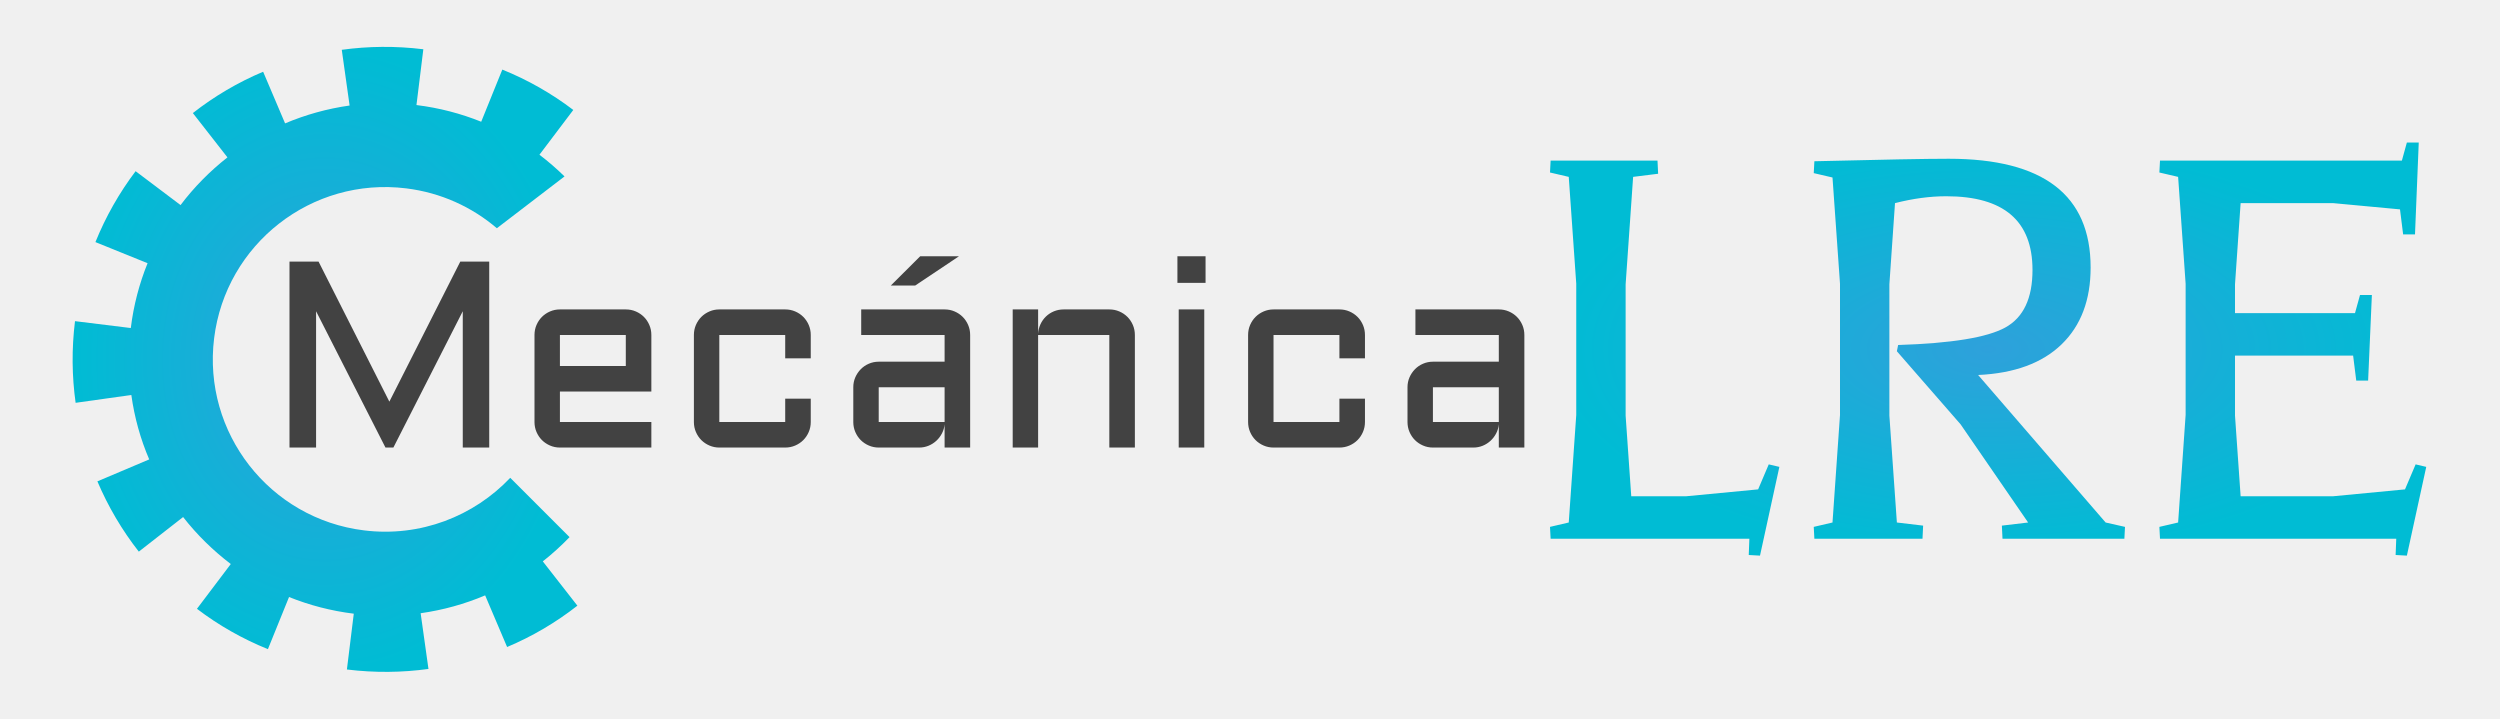
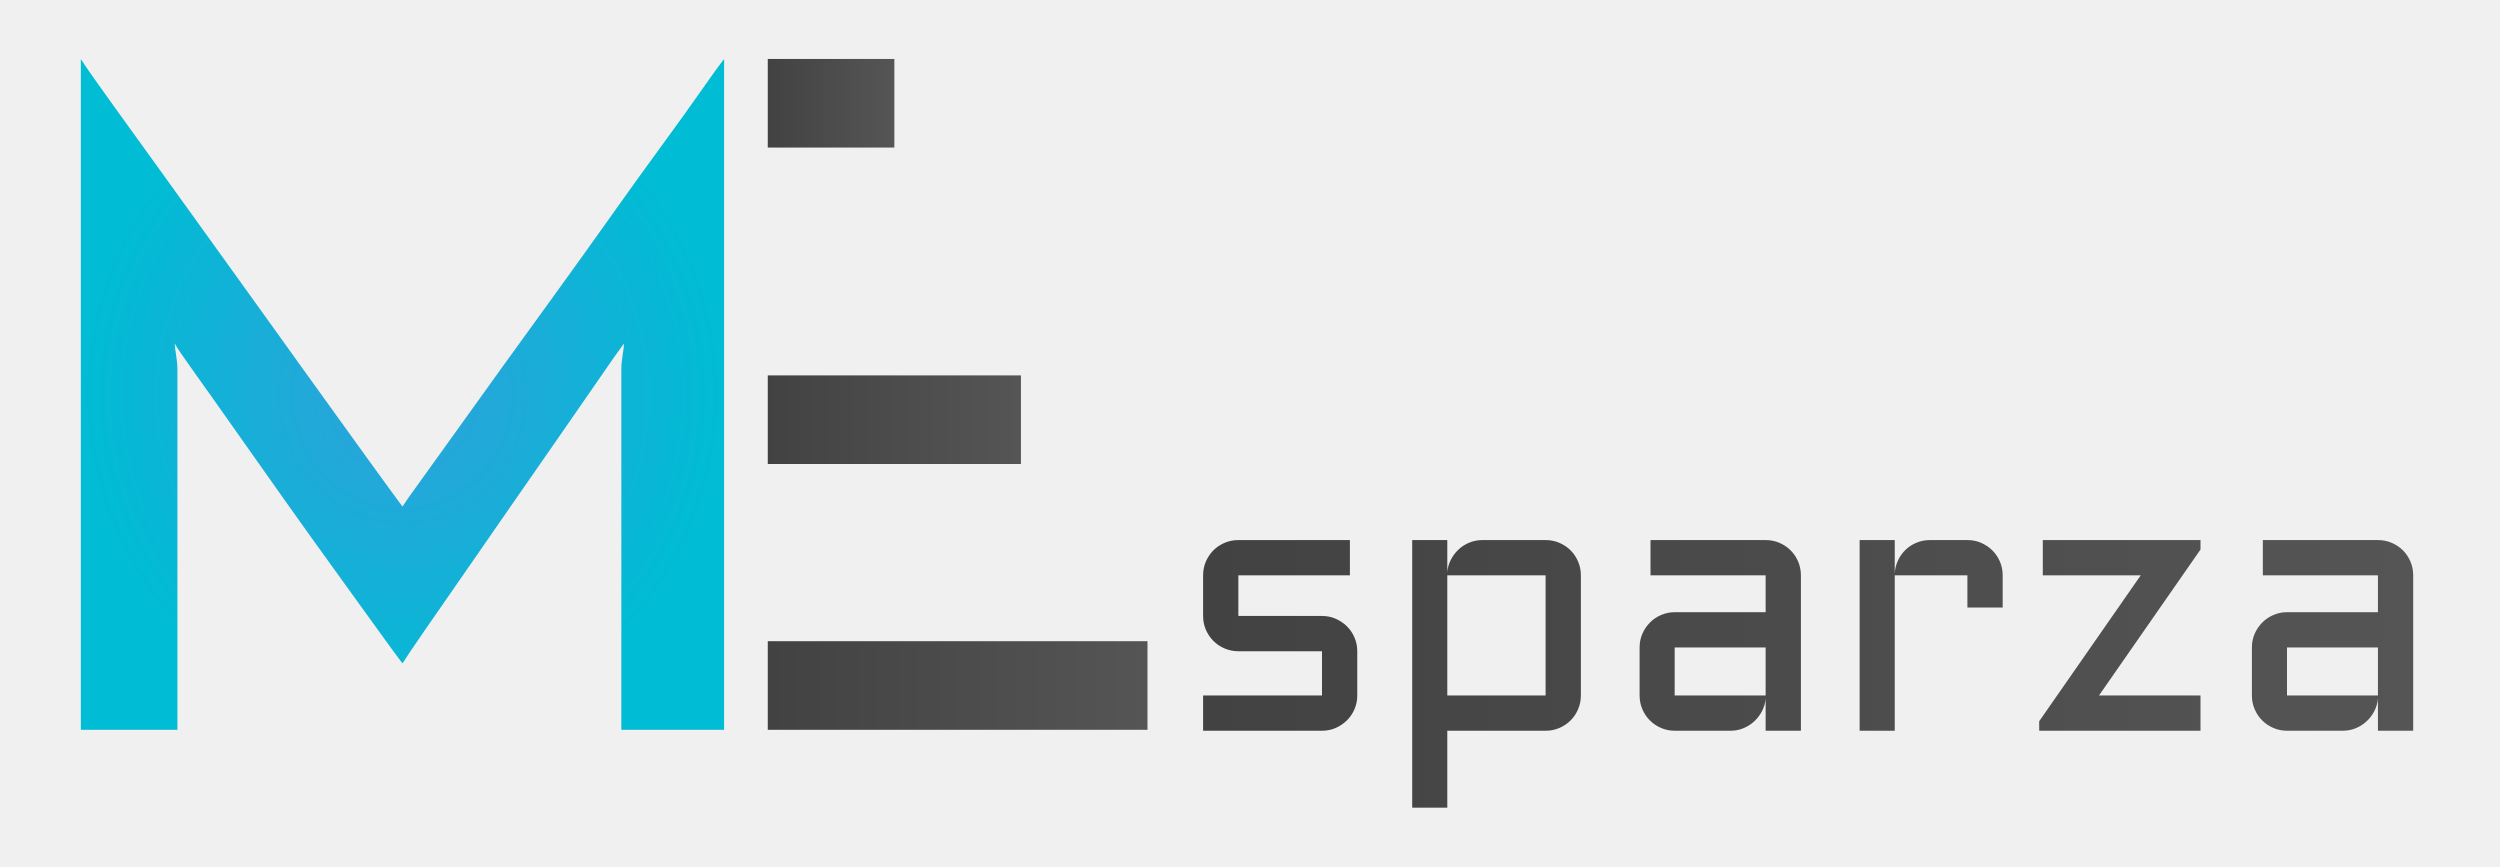
- <svg xmlns="http://www.w3.org/2000/svg" style="isolation:isolate" width="800" height="230">
-   <radialGradient id="_rgradient_3" fx="50%" fy="50%" cx="50%" cy="50%" r="50%">
-     <stop offset="0%" style="stop-color:rgb(46,161,219)" />
-     <stop offset="100%" style="stop-color:rgb(0,188,212)" />
-   </radialGradient>
-   <path d=" M 502 167.2 L 504.4 132.8 L 504.4 90.8 L 502 56.6 L 496 55.2 L 496.2 51.4 L 530.4 51.4 L 530.6 55.6 L 522.6 56.6 L 520.2 91 L 520.2 133 L 522 158.8 L 539.6 158.8 L 562.6 156.6 L 566 148.6 L 569.4 149.4 L 563.2 177.8 L 559.6 177.6 L 559.8 172.4 L 496.2 172.4 L 496 168.6 L 502 167.2 Z  M 586.4 167.2 L 588.8 132.8 L 588.8 90.8 L 586.4 56.8 L 580.4 55.4 L 580.6 51.6 Q 613 50.8 623.6 50.8 Q 669 50.8 669 85.6 Q 669 101.2 659.7 110.2 Q 650.4 119.2 633 120 L 673.8 167.2 L 680 168.6 L 679.8 172.4 L 640.8 172.4 L 640.6 168.2 L 649 167.2 L 627.4 135.8 L 607 112.4 L 607.4 110.4 Q 633 109.6 641.7 104.8 Q 650.4 100 650.4 86.4 Q 650.4 62.8 622.8 62.8 Q 615 62.8 606.4 65 L 604.6 91 L 604.6 133 L 607 167.2 L 615.4 168.2 L 615.2 172.4 L 580.6 172.4 L 580.4 168.6 L 586.4 167.2 Z  M 768 67 L 746.6 65 L 717 65 L 715.2 91 L 715.2 100.2 L 753.6 100.2 L 755.2 94.4 L 759 94.4 L 757.8 121.8 L 754 121.8 L 753 113.8 L 715.2 113.8 L 715.2 133 L 717 158.8 L 746.6 158.8 L 769.6 156.6 L 773 148.6 L 776.4 149.4 L 770.2 177.8 L 766.6 177.6 L 766.8 172.4 L 691.2 172.4 L 691 168.6 L 697 167.2 L 699.4 132.8 L 699.4 90.8 L 697 56.6 L 691 55.2 L 691.2 51.4 L 768.6 51.4 L 770.2 45.6 L 774 45.6 L 772.8 75 L 769 75 L 768 67 Z " fill-rule="evenodd" fill="url(#_rgradient_3)" stroke="none" />
-   <mask id="_mask_DHrZkbtF2w3PQuj5kYqsswYDUNqMnYxJ">
-     <path d=" M 502 167.2 L 504.4 132.8 L 504.4 90.8 L 502 56.6 L 496 55.2 L 496.2 51.4 L 530.4 51.4 L 530.6 55.6 L 522.6 56.6 L 520.2 91 L 520.2 133 L 522 158.8 L 539.6 158.8 L 562.6 156.6 L 566 148.6 L 569.4 149.4 L 563.2 177.8 L 559.6 177.6 L 559.8 172.4 L 496.2 172.4 L 496 168.6 L 502 167.2 Z  M 586.4 167.2 L 588.8 132.8 L 588.8 90.8 L 586.4 56.8 L 580.4 55.4 L 580.6 51.6 Q 613 50.8 623.6 50.8 Q 669 50.8 669 85.6 Q 669 101.2 659.7 110.2 Q 650.4 119.2 633 120 L 673.8 167.2 L 680 168.6 L 679.8 172.4 L 640.8 172.4 L 640.6 168.2 L 649 167.2 L 627.4 135.8 L 607 112.4 L 607.4 110.4 Q 633 109.6 641.7 104.8 Q 650.4 100 650.4 86.4 Q 650.4 62.8 622.8 62.8 Q 615 62.8 606.4 65 L 604.6 91 L 604.6 133 L 607 167.2 L 615.4 168.2 L 615.2 172.4 L 580.6 172.4 L 580.4 168.6 L 586.4 167.2 Z  M 768 67 L 746.6 65 L 717 65 L 715.2 91 L 715.2 100.2 L 753.6 100.2 L 755.2 94.4 L 759 94.4 L 757.8 121.8 L 754 121.8 L 753 113.8 L 715.2 113.8 L 715.2 133 L 717 158.8 L 746.6 158.8 L 769.6 156.6 L 773 148.6 L 776.4 149.4 L 770.2 177.8 L 766.6 177.6 L 766.8 172.4 L 691.2 172.4 L 691 168.6 L 697 167.2 L 699.4 132.8 L 699.4 90.8 L 697 56.6 L 691 55.2 L 691.2 51.4 L 768.6 51.4 L 770.2 45.6 L 774 45.6 L 772.8 75 L 769 75 L 768 67 Z " fill-rule="evenodd" fill="white" stroke="none" />
-   </mask>
-   <path d=" M 502 167.2 L 504.4 132.8 L 504.4 90.8 L 502 56.6 L 496 55.2 L 496.2 51.4 L 530.4 51.4 L 530.6 55.6 L 522.6 56.6 L 520.2 91 L 520.2 133 L 522 158.8 L 539.6 158.8 L 562.6 156.6 L 566 148.6 L 569.4 149.4 L 563.2 177.8 L 559.6 177.6 L 559.8 172.4 L 496.2 172.4 L 496 168.6 L 502 167.2 Z  M 586.4 167.2 L 588.8 132.8 L 588.8 90.8 L 586.4 56.8 L 580.4 55.4 L 580.6 51.6 Q 613 50.8 623.6 50.8 Q 669 50.8 669 85.6 Q 669 101.2 659.7 110.2 Q 650.4 119.2 633 120 L 673.8 167.2 L 680 168.6 L 679.8 172.4 L 640.8 172.4 L 640.6 168.2 L 649 167.2 L 627.4 135.8 L 607 112.4 L 607.4 110.4 Q 633 109.6 641.7 104.8 Q 650.4 100 650.4 86.4 Q 650.4 62.8 622.8 62.8 Q 615 62.8 606.4 65 L 604.6 91 L 604.6 133 L 607 167.2 L 615.4 168.2 L 615.2 172.4 L 580.6 172.4 L 580.4 168.6 L 586.4 167.2 Z  M 768 67 L 746.6 65 L 717 65 L 715.2 91 L 715.2 100.2 L 753.6 100.2 L 755.2 94.4 L 759 94.4 L 757.8 121.8 L 754 121.8 L 753 113.8 L 715.2 113.8 L 715.2 133 L 717 158.8 L 746.6 158.8 L 769.6 156.6 L 773 148.6 L 776.4 149.4 L 770.2 177.8 L 766.6 177.6 L 766.8 172.4 L 691.2 172.4 L 691 168.6 L 697 167.2 L 699.4 132.8 L 699.4 90.8 L 697 56.6 L 691 55.2 L 691.2 51.4 L 768.6 51.4 L 770.2 45.6 L 774 45.6 L 772.8 75 L 769 75 L 768 67 Z " fill-rule="evenodd" fill="none" stroke="none" stroke-width="0" mask="url(#_mask_DHrZkbtF2w3PQuj5kYqsswYDUNqMnYxJ)" />
-   <path d=" M 123.35 143.218 L 101.145 99.598 L 101.145 143.218 L 92.637 143.218 L 92.637 83.702 L 101.934 83.702 L 124.595 128.526 L 147.297 83.702 L 156.553 83.702 L 156.553 143.218 L 148.086 143.218 L 148.086 99.598 L 125.881 143.218 L 123.35 143.218 Z  M 208.433 125.289 L 179.172 125.289 L 179.172 135.042 L 208.433 135.042 L 208.433 143.218 L 179.172 143.218 Q 177.512 143.218 176.018 142.575 Q 174.524 141.932 173.424 140.832 Q 172.324 139.732 171.681 138.238 Q 171.038 136.744 171.038 135.042 L 171.038 107.193 Q 171.038 105.491 171.681 103.997 Q 172.324 102.503 173.424 101.403 Q 174.524 100.303 176.018 99.66 Q 177.512 99.017 179.172 99.017 L 200.256 99.017 Q 201.958 99.017 203.452 99.66 Q 204.946 100.303 206.046 101.403 Q 207.146 102.503 207.789 103.997 Q 208.433 105.491 208.433 107.193 L 208.433 125.289 Z  M 179.172 107.193 L 179.172 117.112 L 200.256 117.112 L 200.256 107.193 L 179.172 107.193 Z  M 230.181 107.193 L 230.181 135.042 L 251.265 135.042 L 251.265 127.571 L 259.441 127.571 L 259.441 135.042 Q 259.441 136.744 258.798 138.238 Q 258.154 139.732 257.054 140.832 Q 255.955 141.932 254.46 142.575 Q 252.966 143.218 251.265 143.218 L 230.181 143.218 Q 228.521 143.218 227.026 142.575 Q 225.532 141.932 224.432 140.832 Q 223.333 139.732 222.689 138.238 Q 222.046 136.744 222.046 135.042 L 222.046 107.193 Q 222.046 105.491 222.689 103.997 Q 223.333 102.503 224.432 101.403 Q 225.532 100.303 227.026 99.66 Q 228.521 99.017 230.181 99.017 L 251.265 99.017 Q 252.966 99.017 254.46 99.66 Q 255.955 100.303 257.054 101.403 Q 258.154 102.503 258.798 103.997 Q 259.441 105.491 259.441 107.193 L 259.441 114.664 L 251.265 114.664 L 251.265 107.193 L 230.181 107.193 Z  M 273.054 123.919 Q 273.054 122.217 273.698 120.744 Q 274.341 119.271 275.441 118.15 Q 276.541 117.029 278.035 116.386 Q 279.529 115.743 281.189 115.743 L 302.273 115.743 L 302.273 107.193 L 275.586 107.193 L 275.586 99.017 L 302.273 99.017 Q 303.975 99.017 305.469 99.66 Q 306.963 100.303 308.063 101.403 Q 309.163 102.503 309.806 103.997 Q 310.449 105.491 310.449 107.193 L 310.449 143.218 L 302.273 143.218 L 302.273 135.748 Q 302.148 137.283 301.443 138.653 Q 300.737 140.022 299.637 141.039 Q 298.538 142.056 297.126 142.637 Q 295.715 143.218 294.138 143.218 L 281.189 143.218 Q 279.529 143.218 278.035 142.575 Q 276.541 141.932 275.441 140.832 Q 274.341 139.732 273.698 138.238 Q 273.054 136.744 273.054 135.042 L 273.054 123.919 Z  M 281.189 135.042 L 302.273 135.042 L 302.273 123.919 L 281.189 123.919 L 281.189 135.042 Z  M 294.47 82 L 306.88 82 L 292.852 91.38 L 285.049 91.38 L 294.47 82 Z  M 363.159 143.218 L 354.983 143.218 L 354.983 107.193 L 332.197 107.193 L 332.197 143.218 L 324.062 143.218 L 324.062 99.017 L 332.197 99.017 L 332.197 106.819 Q 332.28 105.201 332.944 103.769 Q 333.608 102.337 334.708 101.279 Q 335.808 100.22 337.261 99.618 Q 338.713 99.017 340.374 99.017 L 354.983 99.017 Q 356.685 99.017 358.179 99.66 Q 359.673 100.303 360.773 101.403 Q 361.873 102.503 362.516 103.997 Q 363.159 105.491 363.159 107.193 L 363.159 143.218 Z  M 385.364 99.017 L 385.364 143.218 L 377.188 143.218 L 377.188 99.017 L 385.364 99.017 Z  M 376.772 82 L 385.779 82 L 385.779 90.508 L 376.772 90.508 L 376.772 82 Z  M 407.527 107.193 L 407.527 135.042 L 428.611 135.042 L 428.611 127.571 L 436.787 127.571 L 436.787 135.042 Q 436.787 136.744 436.144 138.238 Q 435.5 139.732 434.401 140.832 Q 433.301 141.932 431.807 142.575 Q 430.312 143.218 428.611 143.218 L 407.527 143.218 Q 405.867 143.218 404.373 142.575 Q 402.878 141.932 401.779 140.832 Q 400.679 139.732 400.035 138.238 Q 399.392 136.744 399.392 135.042 L 399.392 107.193 Q 399.392 105.491 400.035 103.997 Q 400.679 102.503 401.779 101.403 Q 402.878 100.303 404.373 99.66 Q 405.867 99.017 407.527 99.017 L 428.611 99.017 Q 430.312 99.017 431.807 99.66 Q 433.301 100.303 434.401 101.403 Q 435.5 102.503 436.144 103.997 Q 436.787 105.491 436.787 107.193 L 436.787 114.664 L 428.611 114.664 L 428.611 107.193 L 407.527 107.193 Z  M 450.4 123.919 Q 450.4 122.217 451.044 120.744 Q 451.687 119.271 452.787 118.15 Q 453.887 117.029 455.381 116.386 Q 456.875 115.743 458.535 115.743 L 479.619 115.743 L 479.619 107.193 L 452.932 107.193 L 452.932 99.017 L 479.619 99.017 Q 481.321 99.017 482.815 99.66 Q 484.309 100.303 485.409 101.403 Q 486.509 102.503 487.152 103.997 Q 487.795 105.491 487.795 107.193 L 487.795 143.218 L 479.619 143.218 L 479.619 135.748 Q 479.495 137.283 478.789 138.653 Q 478.083 140.022 476.984 141.039 Q 475.884 142.056 474.473 142.637 Q 473.062 143.218 471.484 143.218 L 458.535 143.218 Q 456.875 143.218 455.381 142.575 Q 453.887 141.932 452.787 140.832 Q 451.687 139.732 451.044 138.238 Q 450.4 136.744 450.4 135.042 L 450.4 123.919 Z  M 458.535 135.042 L 479.619 135.042 L 479.619 123.919 L 458.535 123.919 L 458.535 135.042 Z " fill-rule="evenodd" fill="rgb(66,66,66)" stroke="none" />
-   <mask id="_mask_UF8resUWLTjIns2ubrOjOw7KqRKOvGDr">
-     <path d=" M 123.35 143.218 L 101.145 99.598 L 101.145 143.218 L 92.637 143.218 L 92.637 83.702 L 101.934 83.702 L 124.595 128.526 L 147.297 83.702 L 156.553 83.702 L 156.553 143.218 L 148.086 143.218 L 148.086 99.598 L 125.881 143.218 L 123.35 143.218 Z  M 208.433 125.289 L 179.172 125.289 L 179.172 135.042 L 208.433 135.042 L 208.433 143.218 L 179.172 143.218 Q 177.512 143.218 176.018 142.575 Q 174.524 141.932 173.424 140.832 Q 172.324 139.732 171.681 138.238 Q 171.038 136.744 171.038 135.042 L 171.038 107.193 Q 171.038 105.491 171.681 103.997 Q 172.324 102.503 173.424 101.403 Q 174.524 100.303 176.018 99.66 Q 177.512 99.017 179.172 99.017 L 200.256 99.017 Q 201.958 99.017 203.452 99.66 Q 204.946 100.303 206.046 101.403 Q 207.146 102.503 207.789 103.997 Q 208.433 105.491 208.433 107.193 L 208.433 125.289 Z  M 179.172 107.193 L 179.172 117.112 L 200.256 117.112 L 200.256 107.193 L 179.172 107.193 Z  M 230.181 107.193 L 230.181 135.042 L 251.265 135.042 L 251.265 127.571 L 259.441 127.571 L 259.441 135.042 Q 259.441 136.744 258.798 138.238 Q 258.154 139.732 257.054 140.832 Q 255.955 141.932 254.46 142.575 Q 252.966 143.218 251.265 143.218 L 230.181 143.218 Q 228.521 143.218 227.026 142.575 Q 225.532 141.932 224.432 140.832 Q 223.333 139.732 222.689 138.238 Q 222.046 136.744 222.046 135.042 L 222.046 107.193 Q 222.046 105.491 222.689 103.997 Q 223.333 102.503 224.432 101.403 Q 225.532 100.303 227.026 99.66 Q 228.521 99.017 230.181 99.017 L 251.265 99.017 Q 252.966 99.017 254.46 99.66 Q 255.955 100.303 257.054 101.403 Q 258.154 102.503 258.798 103.997 Q 259.441 105.491 259.441 107.193 L 259.441 114.664 L 251.265 114.664 L 251.265 107.193 L 230.181 107.193 Z  M 273.054 123.919 Q 273.054 122.217 273.698 120.744 Q 274.341 119.271 275.441 118.15 Q 276.541 117.029 278.035 116.386 Q 279.529 115.743 281.189 115.743 L 302.273 115.743 L 302.273 107.193 L 275.586 107.193 L 275.586 99.017 L 302.273 99.017 Q 303.975 99.017 305.469 99.66 Q 306.963 100.303 308.063 101.403 Q 309.163 102.503 309.806 103.997 Q 310.449 105.491 310.449 107.193 L 310.449 143.218 L 302.273 143.218 L 302.273 135.748 Q 302.148 137.283 301.443 138.653 Q 300.737 140.022 299.637 141.039 Q 298.538 142.056 297.126 142.637 Q 295.715 143.218 294.138 143.218 L 281.189 143.218 Q 279.529 143.218 278.035 142.575 Q 276.541 141.932 275.441 140.832 Q 274.341 139.732 273.698 138.238 Q 273.054 136.744 273.054 135.042 L 273.054 123.919 Z  M 281.189 135.042 L 302.273 135.042 L 302.273 123.919 L 281.189 123.919 L 281.189 135.042 Z  M 294.47 82 L 306.88 82 L 292.852 91.38 L 285.049 91.38 L 294.47 82 Z  M 363.159 143.218 L 354.983 143.218 L 354.983 107.193 L 332.197 107.193 L 332.197 143.218 L 324.062 143.218 L 324.062 99.017 L 332.197 99.017 L 332.197 106.819 Q 332.28 105.201 332.944 103.769 Q 333.608 102.337 334.708 101.279 Q 335.808 100.22 337.261 99.618 Q 338.713 99.017 340.374 99.017 L 354.983 99.017 Q 356.685 99.017 358.179 99.66 Q 359.673 100.303 360.773 101.403 Q 361.873 102.503 362.516 103.997 Q 363.159 105.491 363.159 107.193 L 363.159 143.218 Z  M 385.364 99.017 L 385.364 143.218 L 377.188 143.218 L 377.188 99.017 L 385.364 99.017 Z  M 376.772 82 L 385.779 82 L 385.779 90.508 L 376.772 90.508 L 376.772 82 Z  M 407.527 107.193 L 407.527 135.042 L 428.611 135.042 L 428.611 127.571 L 436.787 127.571 L 436.787 135.042 Q 436.787 136.744 436.144 138.238 Q 435.5 139.732 434.401 140.832 Q 433.301 141.932 431.807 142.575 Q 430.312 143.218 428.611 143.218 L 407.527 143.218 Q 405.867 143.218 404.373 142.575 Q 402.878 141.932 401.779 140.832 Q 400.679 139.732 400.035 138.238 Q 399.392 136.744 399.392 135.042 L 399.392 107.193 Q 399.392 105.491 400.035 103.997 Q 400.679 102.503 401.779 101.403 Q 402.878 100.303 404.373 99.66 Q 405.867 99.017 407.527 99.017 L 428.611 99.017 Q 430.312 99.017 431.807 99.66 Q 433.301 100.303 434.401 101.403 Q 435.5 102.503 436.144 103.997 Q 436.787 105.491 436.787 107.193 L 436.787 114.664 L 428.611 114.664 L 428.611 107.193 L 407.527 107.193 Z  M 450.4 123.919 Q 450.4 122.217 451.044 120.744 Q 451.687 119.271 452.787 118.15 Q 453.887 117.029 455.381 116.386 Q 456.875 115.743 458.535 115.743 L 479.619 115.743 L 479.619 107.193 L 452.932 107.193 L 452.932 99.017 L 479.619 99.017 Q 481.321 99.017 482.815 99.66 Q 484.309 100.303 485.409 101.403 Q 486.509 102.503 487.152 103.997 Q 487.795 105.491 487.795 107.193 L 487.795 143.218 L 479.619 143.218 L 479.619 135.748 Q 479.495 137.283 478.789 138.653 Q 478.083 140.022 476.984 141.039 Q 475.884 142.056 474.473 142.637 Q 473.062 143.218 471.484 143.218 L 458.535 143.218 Q 456.875 143.218 455.381 142.575 Q 453.887 141.932 452.787 140.832 Q 451.687 139.732 451.044 138.238 Q 450.4 136.744 450.4 135.042 L 450.4 123.919 Z  M 458.535 135.042 L 479.619 135.042 L 479.619 123.919 L 458.535 123.919 L 458.535 135.042 Z " fill-rule="evenodd" fill="white" stroke="none" />
-   </mask>
-   <path d=" M 123.35 143.218 L 101.145 99.598 L 101.145 143.218 L 92.637 143.218 L 92.637 83.702 L 101.934 83.702 L 124.595 128.526 L 147.297 83.702 L 156.553 83.702 L 156.553 143.218 L 148.086 143.218 L 148.086 99.598 L 125.881 143.218 L 123.35 143.218 Z  M 208.433 125.289 L 179.172 125.289 L 179.172 135.042 L 208.433 135.042 L 208.433 143.218 L 179.172 143.218 Q 177.512 143.218 176.018 142.575 Q 174.524 141.932 173.424 140.832 Q 172.324 139.732 171.681 138.238 Q 171.038 136.744 171.038 135.042 L 171.038 107.193 Q 171.038 105.491 171.681 103.997 Q 172.324 102.503 173.424 101.403 Q 174.524 100.303 176.018 99.66 Q 177.512 99.017 179.172 99.017 L 200.256 99.017 Q 201.958 99.017 203.452 99.66 Q 204.946 100.303 206.046 101.403 Q 207.146 102.503 207.789 103.997 Q 208.433 105.491 208.433 107.193 L 208.433 125.289 Z  M 179.172 107.193 L 179.172 117.112 L 200.256 117.112 L 200.256 107.193 L 179.172 107.193 Z  M 230.181 107.193 L 230.181 135.042 L 251.265 135.042 L 251.265 127.571 L 259.441 127.571 L 259.441 135.042 Q 259.441 136.744 258.798 138.238 Q 258.154 139.732 257.054 140.832 Q 255.955 141.932 254.46 142.575 Q 252.966 143.218 251.265 143.218 L 230.181 143.218 Q 228.521 143.218 227.026 142.575 Q 225.532 141.932 224.432 140.832 Q 223.333 139.732 222.689 138.238 Q 222.046 136.744 222.046 135.042 L 222.046 107.193 Q 222.046 105.491 222.689 103.997 Q 223.333 102.503 224.432 101.403 Q 225.532 100.303 227.026 99.66 Q 228.521 99.017 230.181 99.017 L 251.265 99.017 Q 252.966 99.017 254.46 99.66 Q 255.955 100.303 257.054 101.403 Q 258.154 102.503 258.798 103.997 Q 259.441 105.491 259.441 107.193 L 259.441 114.664 L 251.265 114.664 L 251.265 107.193 L 230.181 107.193 Z  M 273.054 123.919 Q 273.054 122.217 273.698 120.744 Q 274.341 119.271 275.441 118.15 Q 276.541 117.029 278.035 116.386 Q 279.529 115.743 281.189 115.743 L 302.273 115.743 L 302.273 107.193 L 275.586 107.193 L 275.586 99.017 L 302.273 99.017 Q 303.975 99.017 305.469 99.66 Q 306.963 100.303 308.063 101.403 Q 309.163 102.503 309.806 103.997 Q 310.449 105.491 310.449 107.193 L 310.449 143.218 L 302.273 143.218 L 302.273 135.748 Q 302.148 137.283 301.443 138.653 Q 300.737 140.022 299.637 141.039 Q 298.538 142.056 297.126 142.637 Q 295.715 143.218 294.138 143.218 L 281.189 143.218 Q 279.529 143.218 278.035 142.575 Q 276.541 141.932 275.441 140.832 Q 274.341 139.732 273.698 138.238 Q 273.054 136.744 273.054 135.042 L 273.054 123.919 Z  M 281.189 135.042 L 302.273 135.042 L 302.273 123.919 L 281.189 123.919 L 281.189 135.042 Z  M 294.47 82 L 306.88 82 L 292.852 91.38 L 285.049 91.38 L 294.47 82 Z  M 363.159 143.218 L 354.983 143.218 L 354.983 107.193 L 332.197 107.193 L 332.197 143.218 L 324.062 143.218 L 324.062 99.017 L 332.197 99.017 L 332.197 106.819 Q 332.28 105.201 332.944 103.769 Q 333.608 102.337 334.708 101.279 Q 335.808 100.22 337.261 99.618 Q 338.713 99.017 340.374 99.017 L 354.983 99.017 Q 356.685 99.017 358.179 99.66 Q 359.673 100.303 360.773 101.403 Q 361.873 102.503 362.516 103.997 Q 363.159 105.491 363.159 107.193 L 363.159 143.218 Z  M 385.364 99.017 L 385.364 143.218 L 377.188 143.218 L 377.188 99.017 L 385.364 99.017 Z  M 376.772 82 L 385.779 82 L 385.779 90.508 L 376.772 90.508 L 376.772 82 Z  M 407.527 107.193 L 407.527 135.042 L 428.611 135.042 L 428.611 127.571 L 436.787 127.571 L 436.787 135.042 Q 436.787 136.744 436.144 138.238 Q 435.5 139.732 434.401 140.832 Q 433.301 141.932 431.807 142.575 Q 430.312 143.218 428.611 143.218 L 407.527 143.218 Q 405.867 143.218 404.373 142.575 Q 402.878 141.932 401.779 140.832 Q 400.679 139.732 400.035 138.238 Q 399.392 136.744 399.392 135.042 L 399.392 107.193 Q 399.392 105.491 400.035 103.997 Q 400.679 102.503 401.779 101.403 Q 402.878 100.303 404.373 99.66 Q 405.867 99.017 407.527 99.017 L 428.611 99.017 Q 430.312 99.017 431.807 99.66 Q 433.301 100.303 434.401 101.403 Q 435.5 102.503 436.144 103.997 Q 436.787 105.491 436.787 107.193 L 436.787 114.664 L 428.611 114.664 L 428.611 107.193 L 407.527 107.193 Z  M 450.4 123.919 Q 450.4 122.217 451.044 120.744 Q 451.687 119.271 452.787 118.15 Q 453.887 117.029 455.381 116.386 Q 456.875 115.743 458.535 115.743 L 479.619 115.743 L 479.619 107.193 L 452.932 107.193 L 452.932 99.017 L 479.619 99.017 Q 481.321 99.017 482.815 99.66 Q 484.309 100.303 485.409 101.403 Q 486.509 102.503 487.152 103.997 Q 487.795 105.491 487.795 107.193 L 487.795 143.218 L 479.619 143.218 L 479.619 135.748 Q 479.495 137.283 478.789 138.653 Q 478.083 140.022 476.984 141.039 Q 475.884 142.056 474.473 142.637 Q 473.062 143.218 471.484 143.218 L 458.535 143.218 Q 456.875 143.218 455.381 142.575 Q 453.887 141.932 452.787 140.832 Q 451.687 139.732 451.044 138.238 Q 450.4 136.744 450.4 135.042 L 450.4 123.919 Z  M 458.535 135.042 L 479.619 135.042 L 479.619 123.919 L 458.535 123.919 L 458.535 135.042 Z " fill-rule="evenodd" fill="none" stroke="none" stroke-width="0" mask="url(#_mask_UF8resUWLTjIns2ubrOjOw7KqRKOvGDr)" />
-   <g style="isolation:isolate">
-     <radialGradient id="_rgradient_4" fx="50%" fy="50%" cx="50%" cy="50%" r="50%">
-       <stop offset="0%" style="stop-color:rgb(46,161,219)" />
-       <stop offset="100%" style="stop-color:rgb(0,188,212)" />
-     </radialGradient>
-     <path d=" M 116.494 169.724 C 86.26 166.007 64.794 138.459 68.516 108.252 C 72.237 78.056 99.751 56.553 129.979 60.276 C 141.117 61.647 151.057 66.259 158.995 73.035 L 180.649 56.456 C 178.131 53.987 175.453 51.669 172.622 49.513 L 183.452 35.184 C 176.55 29.927 168.957 25.597 160.743 22.269 L 153.987 38.957 C 147.498 36.343 140.55 34.514 133.266 33.616 L 135.466 15.764 C 126.574 14.669 117.813 14.773 109.368 15.937 L 111.873 33.765 C 104.68 34.786 97.753 36.719 91.227 39.483 L 84.203 22.955 C 76.128 26.358 68.58 30.803 61.713 36.183 L 72.782 50.36 C 67.172 54.767 62.114 59.877 57.777 65.621 L 43.393 54.784 C 38.198 61.662 33.834 69.309 30.536 77.471 L 47.221 84.228 C 44.584 90.743 42.754 97.665 41.855 104.97 L 24 102.77 C 22.904 111.667 23.013 120.395 24.199 128.9 L 42.026 126.395 C 43.023 133.584 44.956 140.508 47.748 147.012 L 31.164 154.032 C 34.595 162.108 39.063 169.688 44.42 176.521 L 58.596 165.455 C 62.998 171.091 68.117 176.122 73.851 180.487 L 63.025 194.816 C 69.924 200.074 77.523 204.404 85.731 207.731 L 92.492 191.045 C 98.982 193.656 105.93 195.485 113.208 196.38 L 111.009 214.236 C 119.904 215.333 128.663 215.226 137.109 214.062 L 134.606 196.235 C 141.797 195.215 148.723 193.282 155.247 190.52 L 162.274 207.043 C 170.345 203.643 177.896 199.198 184.76 193.816 L 173.695 179.64 C 176.724 177.26 179.577 174.658 182.259 171.88 L 163.279 152.899 C 151.651 165.164 134.56 171.954 116.494 169.724 Z " fill="url(#_rgradient_4)" stroke-width="0.133" stroke="rgba(0,0,0,0)" stroke-linejoin="miter" stroke-linecap="butt" />
+ <svg xmlns="http://www.w3.org/2000/svg" style="isolation:isolate" height="260" width="750" viewBox="0 0 750 260">
+   <g id="null">
+     <g id="logosvg">
+       <g id="null">
+         <radialGradient id="_rgradient_1">
+           <stop stop-color="#2ea1db" offset="0" />
+           <stop stop-color="#00bcd4" offset="1" />
+         </radialGradient>
+         <path d="m24.25 218.94v-201.22 0.004q2.392 3.721 9.968 14.22 7.576 10.5 17.544 24.322 9.968 13.823 21.132 29.373 11.164 15.551 20.999 29.241 9.837 13.69 17.147 23.79t9.7 13.29q0.8-1.33 5.05-7.18t10.5-14.62 14.22-19.8q7.97-11.032 16.35-22.595 8.37-11.563 16.48-22.993t15.02-20.866 11.83-16.48q4.91-7.044 7.04-9.702v201.22h-30.83v-107.92q0-2.12 0.39-4.52 0.4-2.39 0.4-3.45-2.39 3.19-7.57 10.77-5.19 7.57-11.96 17.27-6.78 9.71-14.22 20.47-7.45 10.76-14.09 20.34-6.65 9.56-11.7 16.87t-6.91 10.24q-1.86-2.39-7.31-9.97t-12.76-17.68q-7.309-10.1-15.416-21.53t-15.018-21.26q-6.912-9.84-11.962-16.88-5.05-7.05-5.848-8.64 0 1.06 0.399 3.45 0.399 2.4 0.399 4.52v107.92h-28.974z" fill="url(#_rgradient_1)" />
+       </g>
+       <g id="null">
+         <linearGradient id="_lgradient_3" y1="50%" y2="50%">
+           <stop stop-color="#424242" offset="0" />
+           <stop stop-color="#555" offset="1" />
+         </linearGradient>
+         <rect height="26.581" width="37.973" y="17.686" x="230.33" fill="url(#_lgradient_3)" />
+       </g>
+       <g id="null">
+         <rect height="26.581" width="75.946" y="112.62" x="230.33" fill="url(#_lgradient_3)" />
+       </g>
+       <g id="null">
+         <rect height="26.581" width="113.92" y="192.36" x="230.33" fill="url(#_lgradient_3)" />
+       </g>
+     </g>
+     <path fill="url(#_lgradient_3)" d="m360.93 208.64h35.67v-13.27h-25.09q-2.2 0-4.13-0.83-1.94-0.83-3.36-2.26-1.42-1.42-2.26-3.35-0.83-1.94-0.83-4.14v-12.19q0-2.2 0.83-4.14 0.84-1.93 2.26-3.36 1.42-1.42 3.36-2.25 1.93-0.83 4.13-0.83h33.46v10.58h-33.46v12.19h25.09q2.2 0 4.1 0.83 1.91 0.84 3.36 2.26t2.28 3.36q0.84 1.93 0.84 4.13v13.27q0 2.2-0.84 4.13-0.83 1.94-2.28 3.36t-3.36 2.26q-1.9 0.83-4.1 0.83h-35.67v-10.58zm113.33-36.04v36.04q0 2.2-0.83 4.13-0.83 1.94-2.26 3.36-1.42 1.42-3.35 2.26-1.94 0.83-4.14 0.83h-29.49v23.09h-10.53v-80.29h10.53v9.66q0.16-2.04 1.08-3.78 0.91-1.75 2.31-3.06 1.39-1.32 3.25-2.07 1.85-0.75 3.94-0.75h18.91q2.2 0 4.14 0.83 1.93 0.83 3.35 2.25 1.43 1.43 2.26 3.36 0.83 1.94 0.83 4.14zm-40.07 36.04h29.49v-36.04h-29.49v36.04zm57.69 0v-14.4q0-2.2 0.83-4.11 0.83-1.9 2.26-3.35 1.42-1.45 3.35-2.28 1.94-0.84 4.08-0.84h27.29v-11.06h-34.54v-10.58h34.54q2.2 0 4.14 0.83 1.93 0.83 3.35 2.25 1.43 1.43 2.26 3.36 0.83 1.94 0.83 4.14v46.62h-10.58v-9.67q-0.16 1.99-1.07 3.76-0.92 1.77-2.34 3.09t-3.25 2.07-3.87 0.75h-16.76q-2.14 0-4.08-0.83-1.93-0.84-3.35-2.26-1.43-1.42-2.26-3.36-0.83-1.93-0.83-4.13zm10.52-14.4v14.4h27.29v-14.4h-27.29zm87.82-21.64h-21.8v46.62h-10.53v-57.2h10.53v10.09q0.1-2.09 0.96-3.94 0.86-1.86 2.29-3.23 1.42-1.37 3.3-2.14 1.88-0.78 4.03-0.78h11.22q2.2 0 4.11 0.83t3.36 2.25q1.45 1.43 2.28 3.36 0.83 1.94 0.83 4.14v9.67h-10.58v-9.67zm22.62 0v-10.58h47.31v2.84l-30.45 43.78h30.45v10.58h-48.39v-2.85l30.46-43.77h-29.38zm62.73 36.04v-14.4q0-2.2 0.83-4.11 0.83-1.9 2.26-3.35 1.42-1.45 3.36-2.28 1.93-0.84 4.08-0.84h27.28v-11.06h-34.53v-10.58h34.53q2.2 0 4.14 0.83 1.93 0.83 3.36 2.25 1.42 1.43 2.25 3.36 0.83 1.94 0.83 4.14v46.62h-10.58v-9.67q-0.16 1.99-1.07 3.76t-2.34 3.09q-1.42 1.32-3.25 2.07-1.82 0.75-3.87 0.75h-16.75q-2.15 0-4.08-0.83-1.94-0.84-3.36-2.26-1.43-1.42-2.26-3.36-0.83-1.93-0.83-4.13zm10.53-14.4v14.4h27.28v-14.4h-27.28z" fill-rule="evenodd" />
  </g>
</svg>
